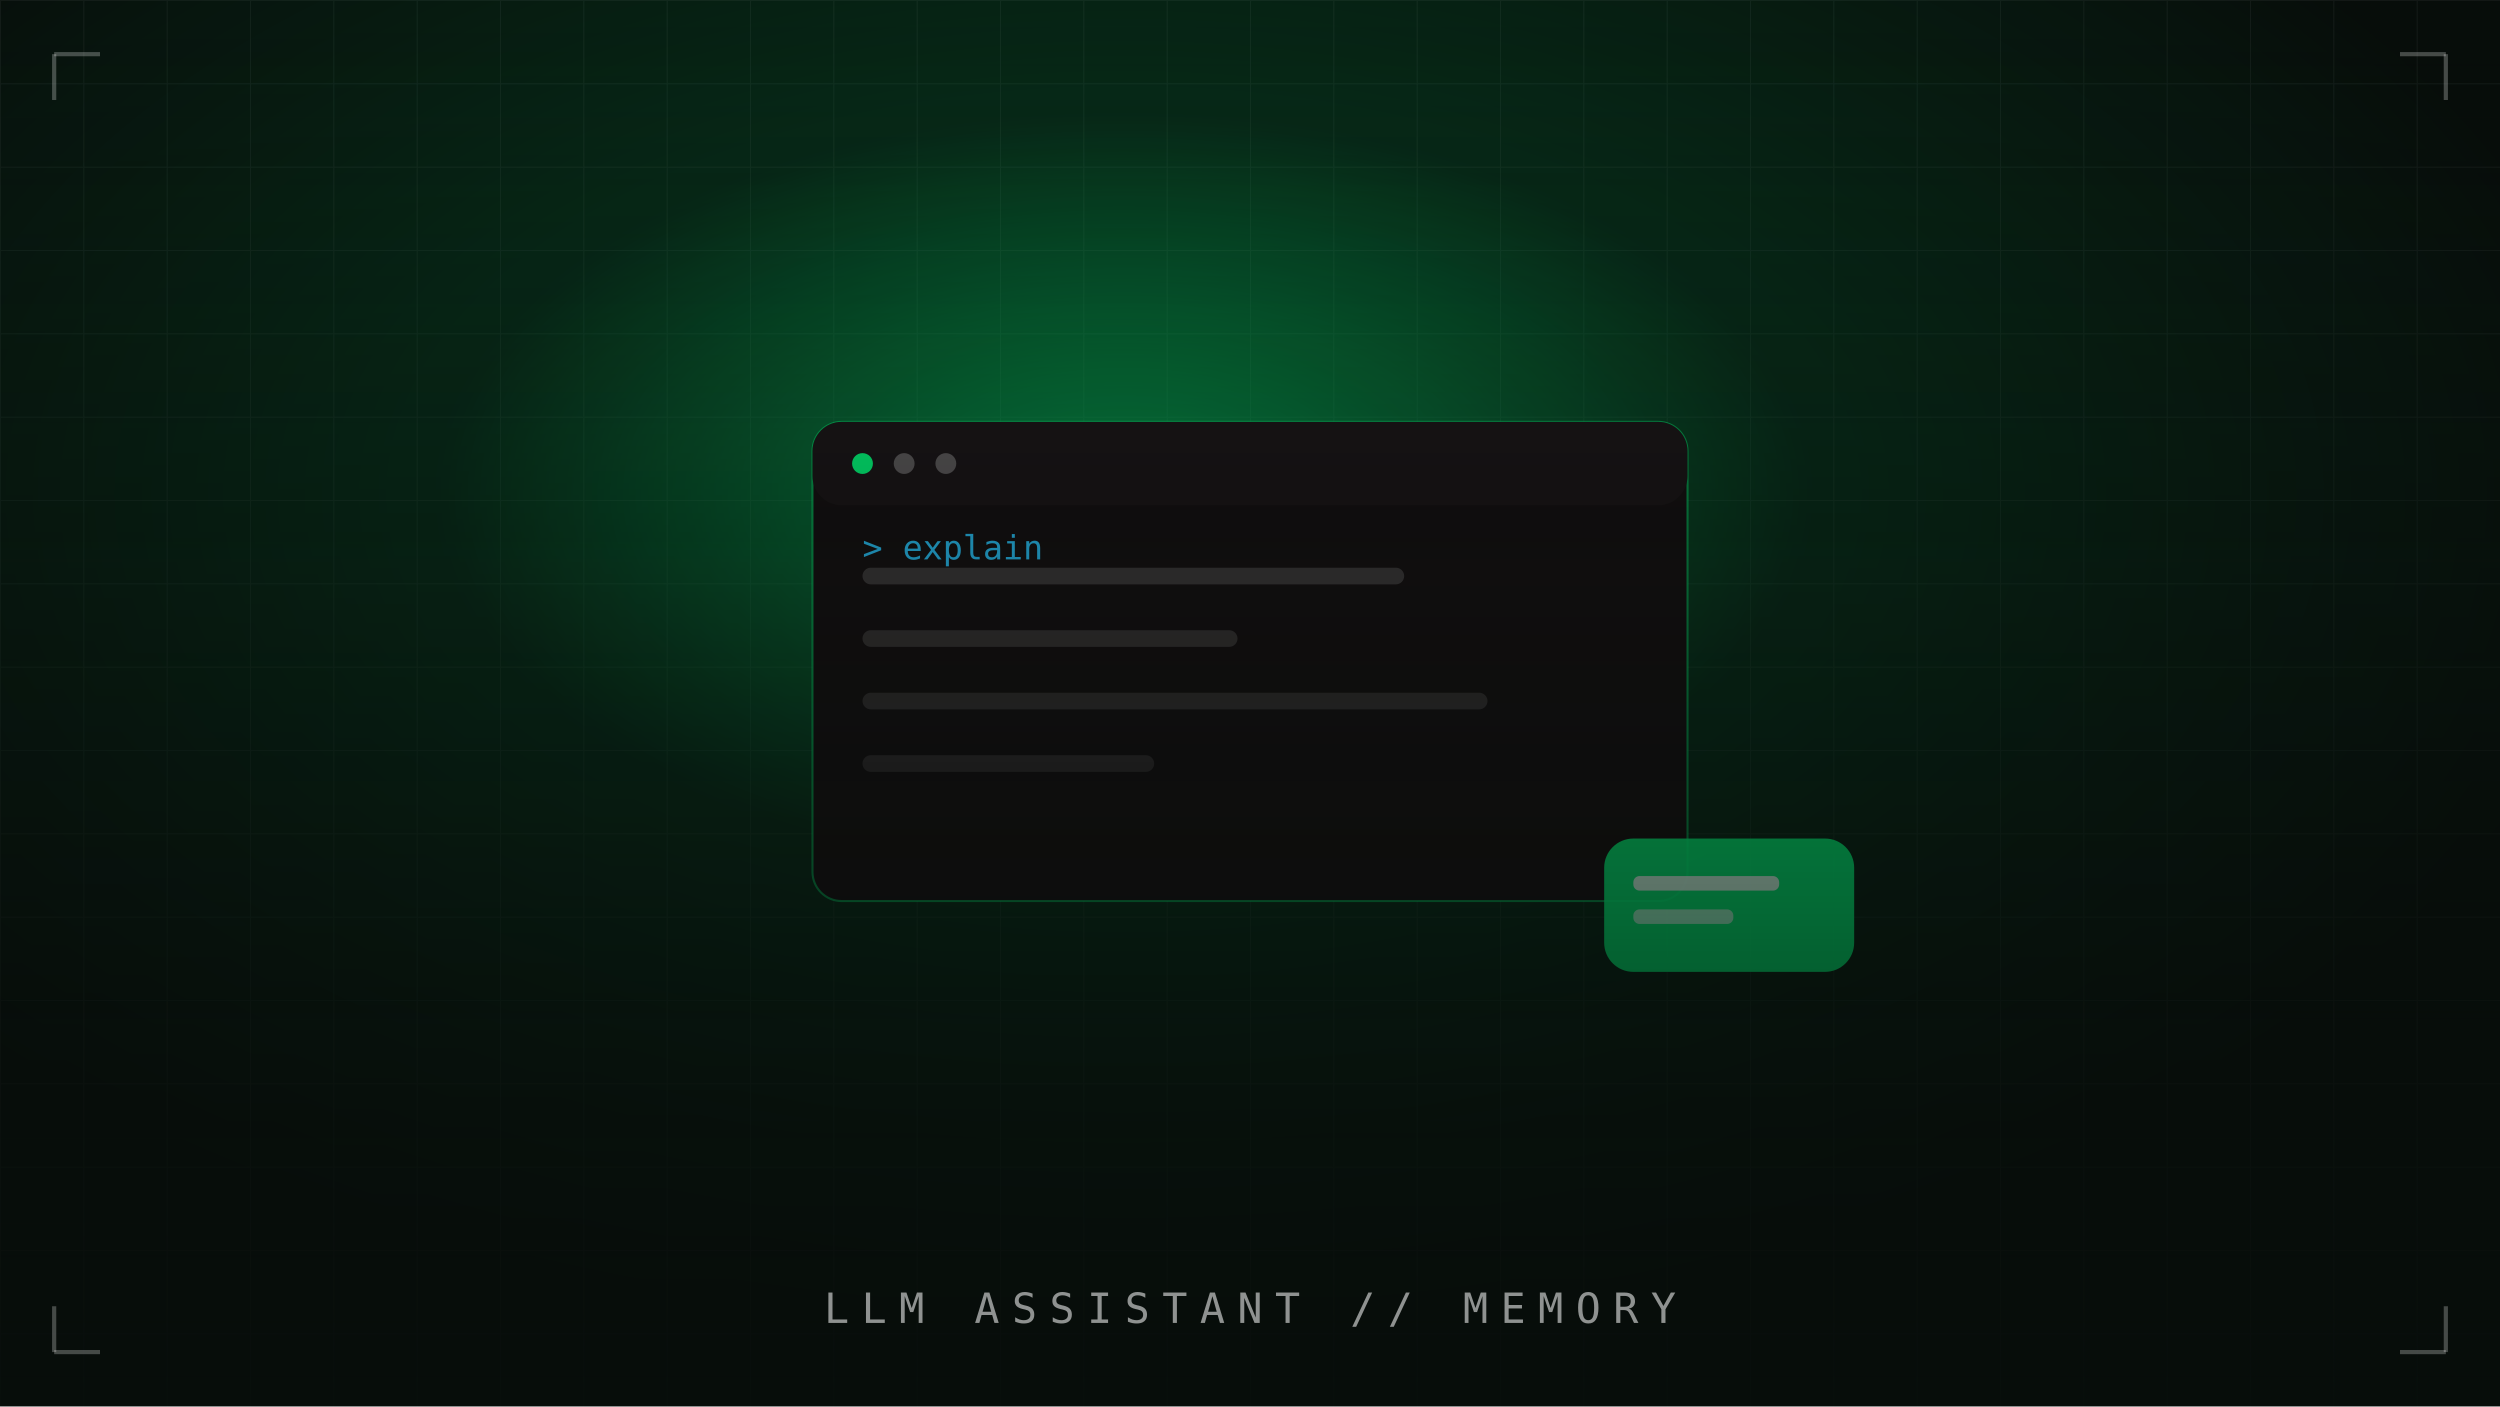
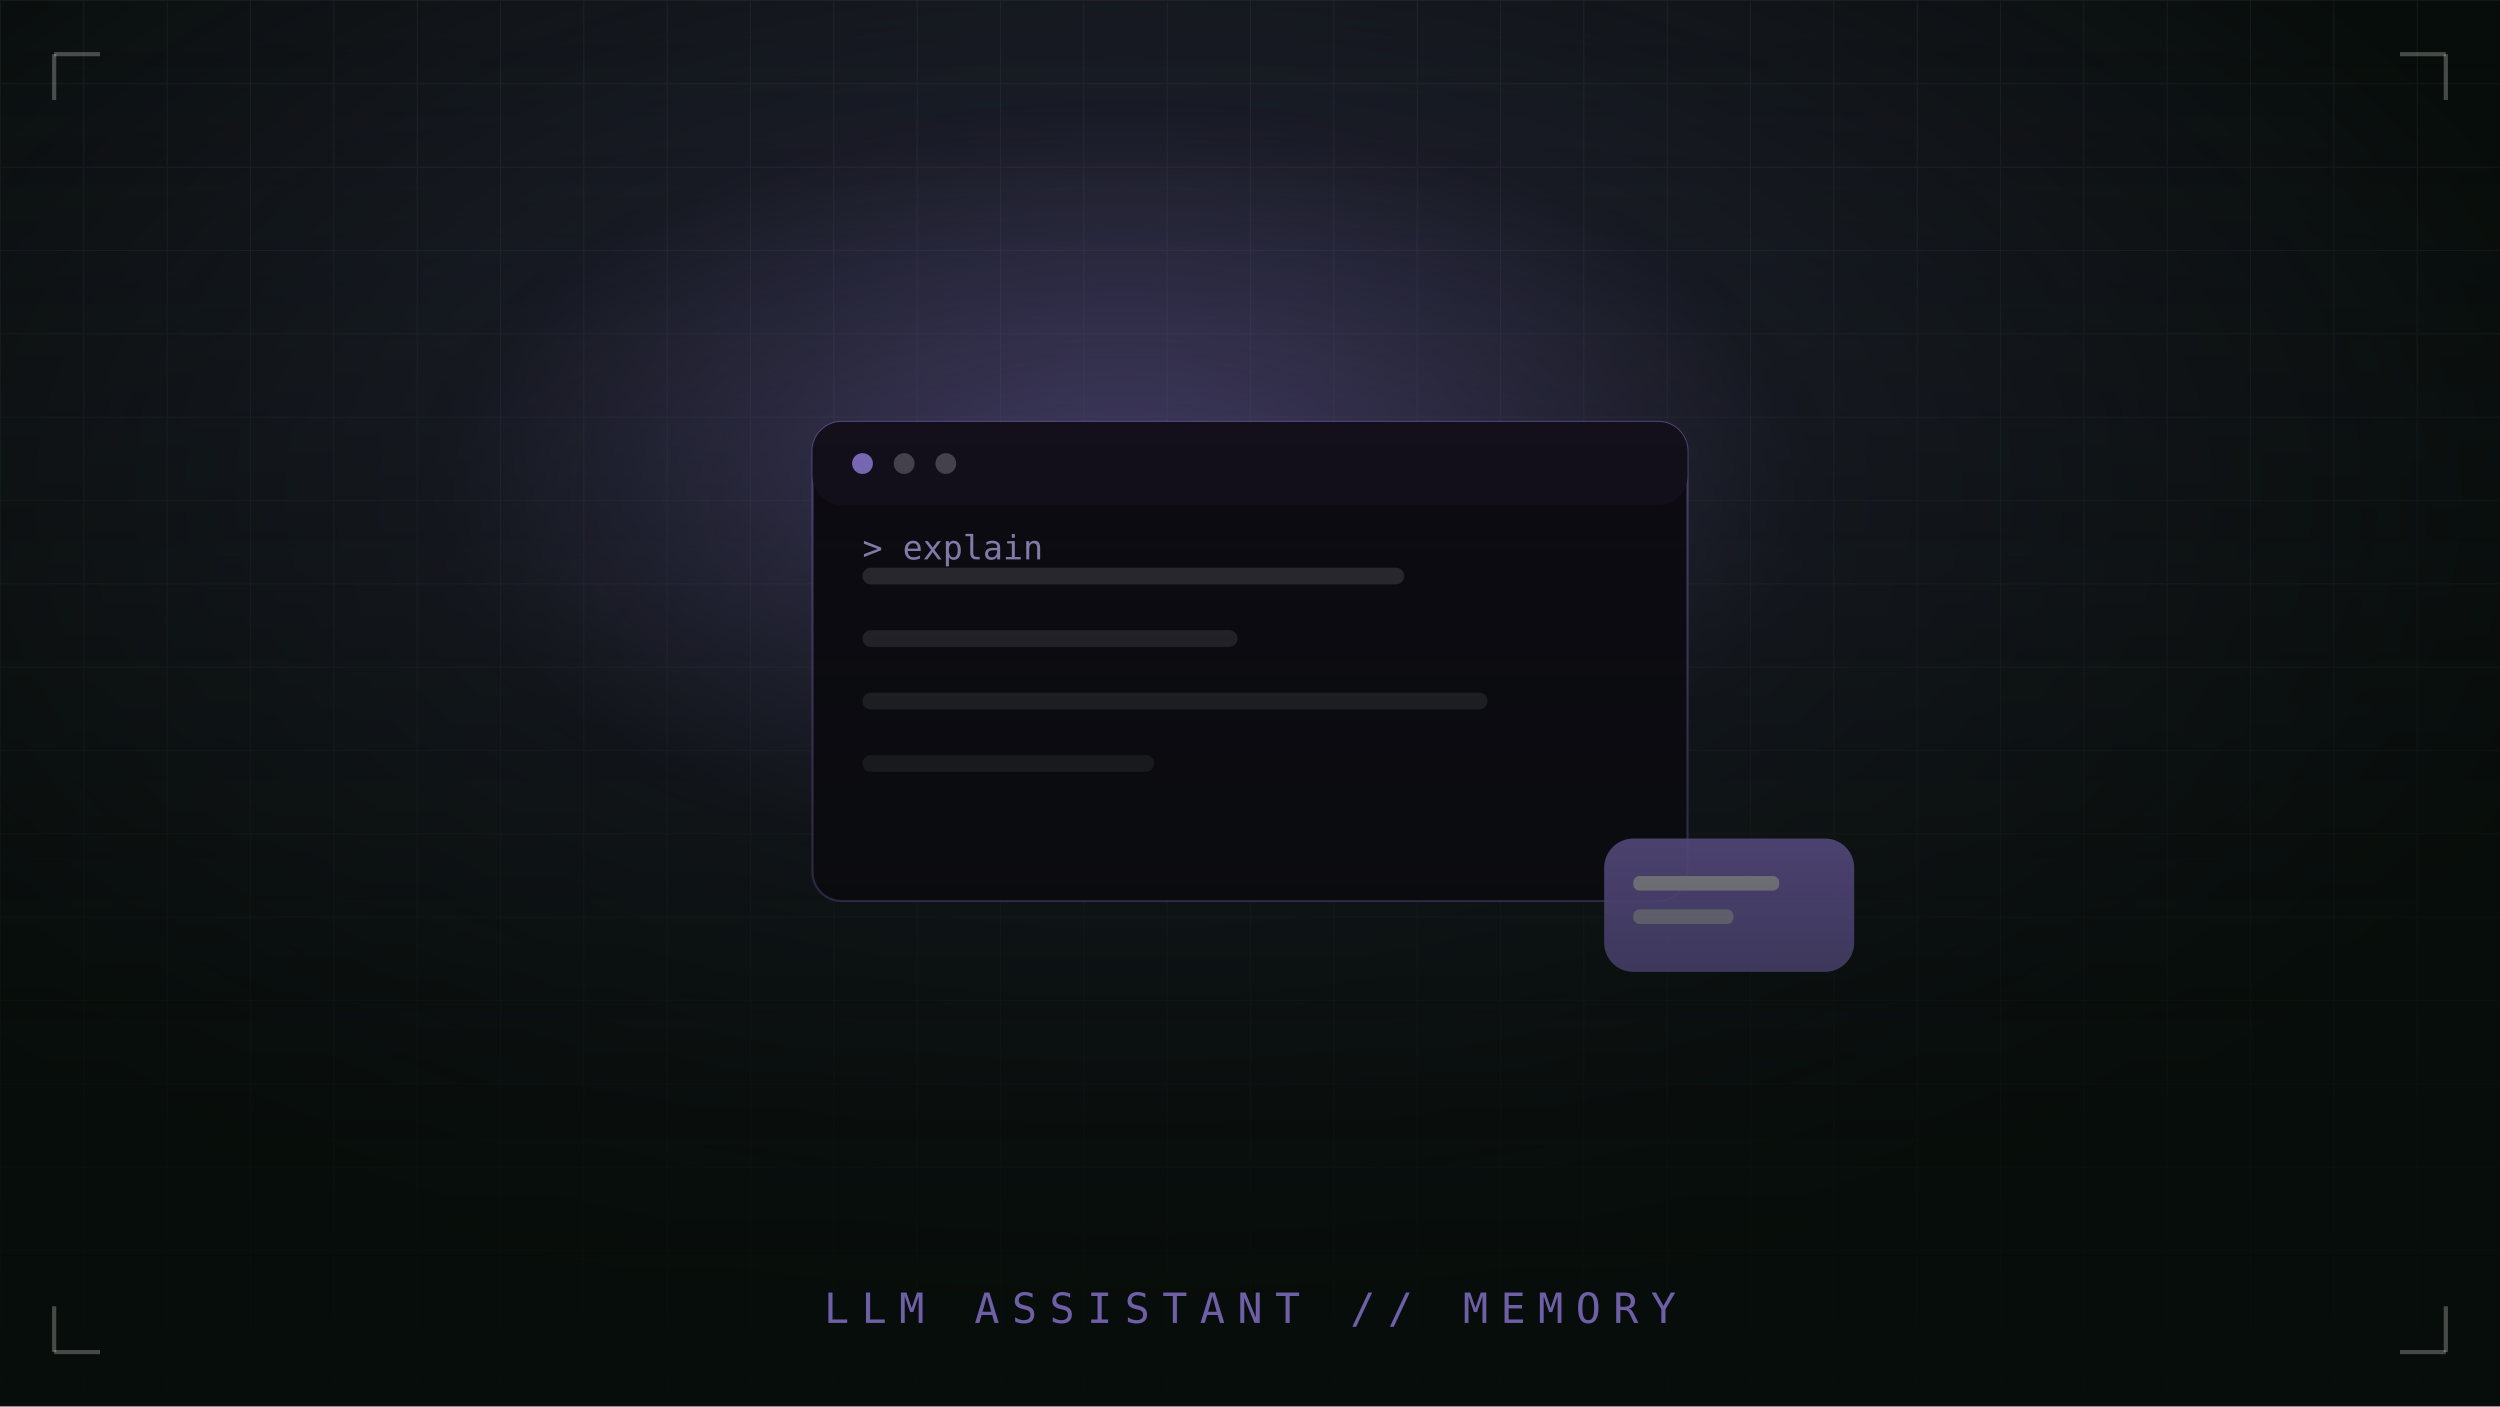
<svg xmlns="http://www.w3.org/2000/svg" viewBox="0 0 1200 675" width="1200" height="675" role="img">
  <defs>
    <radialGradient id="glow-c" cx="45%" cy="35%" r="60%">
-       <stop offset="0%" stop-color="#00ff7a" stop-opacity="0.55" />
-       <stop offset="45%" stop-color="#00ff7a" stop-opacity="0.12" />
-       <stop offset="100%" stop-color="#00ff7a" stop-opacity="0" />
+       <stop offset="0%" stop-color="#a78bfa" stop-opacity="0.5" />
+       <stop offset="45%" stop-color="#a78bfa" stop-opacity="0.12" />
+       <stop offset="100%" stop-color="#a78bfa" stop-opacity="0" />
    </radialGradient>
    <linearGradient id="fade-c" x1="0" y1="0" x2="0" y2="1">
      <stop offset="0%" stop-color="#070d0a" stop-opacity="0" />
      <stop offset="100%" stop-color="#070d0a" stop-opacity="0.9" />
    </linearGradient>
    <pattern id="grid-c" width="40" height="40" patternUnits="userSpaceOnUse">
      <path d="M40 0H0V40" fill="none" stroke="#ffffff" stroke-opacity="0.05" stroke-width="1" />
    </pattern>
    <filter id="blur-c">
      <feGaussianBlur stdDeviation="6" />
    </filter>
  </defs>
  <rect width="1200" height="675" fill="#070d0a" />
  <rect width="1200" height="675" fill="url(#grid-c)" />
  <rect width="1200" height="675" fill="url(#glow-c)" />
-   <rect x="390" y="202.5" width="420" height="230" rx="14" fill="#140e10" stroke="#00ff7a" stroke-opacity="0.5" />
-   <rect x="390" y="202.5" width="420" height="40" rx="14" fill="#1a1316" />
-   <circle cx="414" cy="222.5" r="5" fill="#00ff7a" />
+   <rect x="390" y="202.5" width="420" height="230" rx="14" fill="#0f0a16" stroke="#a78bfa" stroke-opacity="0.5" />
+   <rect x="390" y="202.5" width="420" height="40" rx="14" fill="#171022" />
+   <circle cx="414" cy="222.5" r="5" fill="#a78bfa" />
  <circle cx="434" cy="222.5" r="5" fill="#fff" fill-opacity="0.3" />
  <circle cx="454" cy="222.5" r="5" fill="#fff" fill-opacity="0.3" />
-   <text x="414" y="268.5" font-family="ui-monospace,monospace" font-size="16" fill="#29c6ff">&gt; explain</text>
+   <text x="414" y="268.5" font-family="ui-monospace,monospace" font-size="16" fill="#c4b5fd">&gt; explain</text>
  <rect x="414" y="272.5" width="260" height="8" rx="4" fill="#fff" fill-opacity="0.18" />
  <rect x="414" y="302.5" width="180" height="8" rx="4" fill="#fff" fill-opacity="0.16" />
  <rect x="414" y="332.5" width="300" height="8" rx="4" fill="#fff" fill-opacity="0.14" />
  <rect x="414" y="362.5" width="140" height="8" rx="4" fill="#fff" fill-opacity="0.12" />
  <g transform="translate(770, 402.5)">
-     <rect x="0" y="0" width="120" height="64" rx="14" fill="#00ff7a" opacity="0.9" />
-     <rect x="14" y="18" width="70" height="7" rx="3" fill="#fff" fill-opacity="0.8" />
-     <rect x="14" y="34" width="48" height="7" rx="3" fill="#fff" fill-opacity="0.6" />
+     <rect x="0" y="0" width="120" height="64" rx="14" fill="#a78bfa" opacity="0.9" />
+     <rect x="14" y="18" width="70" height="7" rx="3" fill="#fff" fill-opacity="0.85" />
+     <rect x="14" y="34" width="48" height="7" rx="3" fill="#fff" fill-opacity="0.65" />
  </g>
  <rect width="1200" height="675" fill="url(#fade-c)" />
  <line x1="26" y1="26" x2="48" y2="26" stroke="#ffffff" stroke-opacity="0.25" stroke-width="2" />
  <line x1="26" y1="26" x2="26" y2="48" stroke="#ffffff" stroke-opacity="0.25" stroke-width="2" />
  <line x1="1174" y1="26" x2="1152" y2="26" stroke="#ffffff" stroke-opacity="0.25" stroke-width="2" />
  <line x1="1174" y1="26" x2="1174" y2="48" stroke="#ffffff" stroke-opacity="0.25" stroke-width="2" />
  <line x1="26" y1="649" x2="48" y2="649" stroke="#ffffff" stroke-opacity="0.25" stroke-width="2" />
  <line x1="26" y1="649" x2="26" y2="627" stroke="#ffffff" stroke-opacity="0.25" stroke-width="2" />
  <line x1="1174" y1="649" x2="1152" y2="649" stroke="#ffffff" stroke-opacity="0.25" stroke-width="2" />
  <line x1="1174" y1="649" x2="1174" y2="627" stroke="#ffffff" stroke-opacity="0.25" stroke-width="2" />
-   <text x="600" y="635" text-anchor="middle" font-family="ui-monospace, monospace" font-size="20" letter-spacing="6" fill="#ffffff" fill-opacity="0.55">LLM ASSISTANT // MEMORY</text>
+   <text x="600" y="635" text-anchor="middle" font-family="ui-monospace, monospace" font-size="20" letter-spacing="6" fill="#a78bfa" fill-opacity="0.65">LLM ASSISTANT // MEMORY</text>
</svg>
